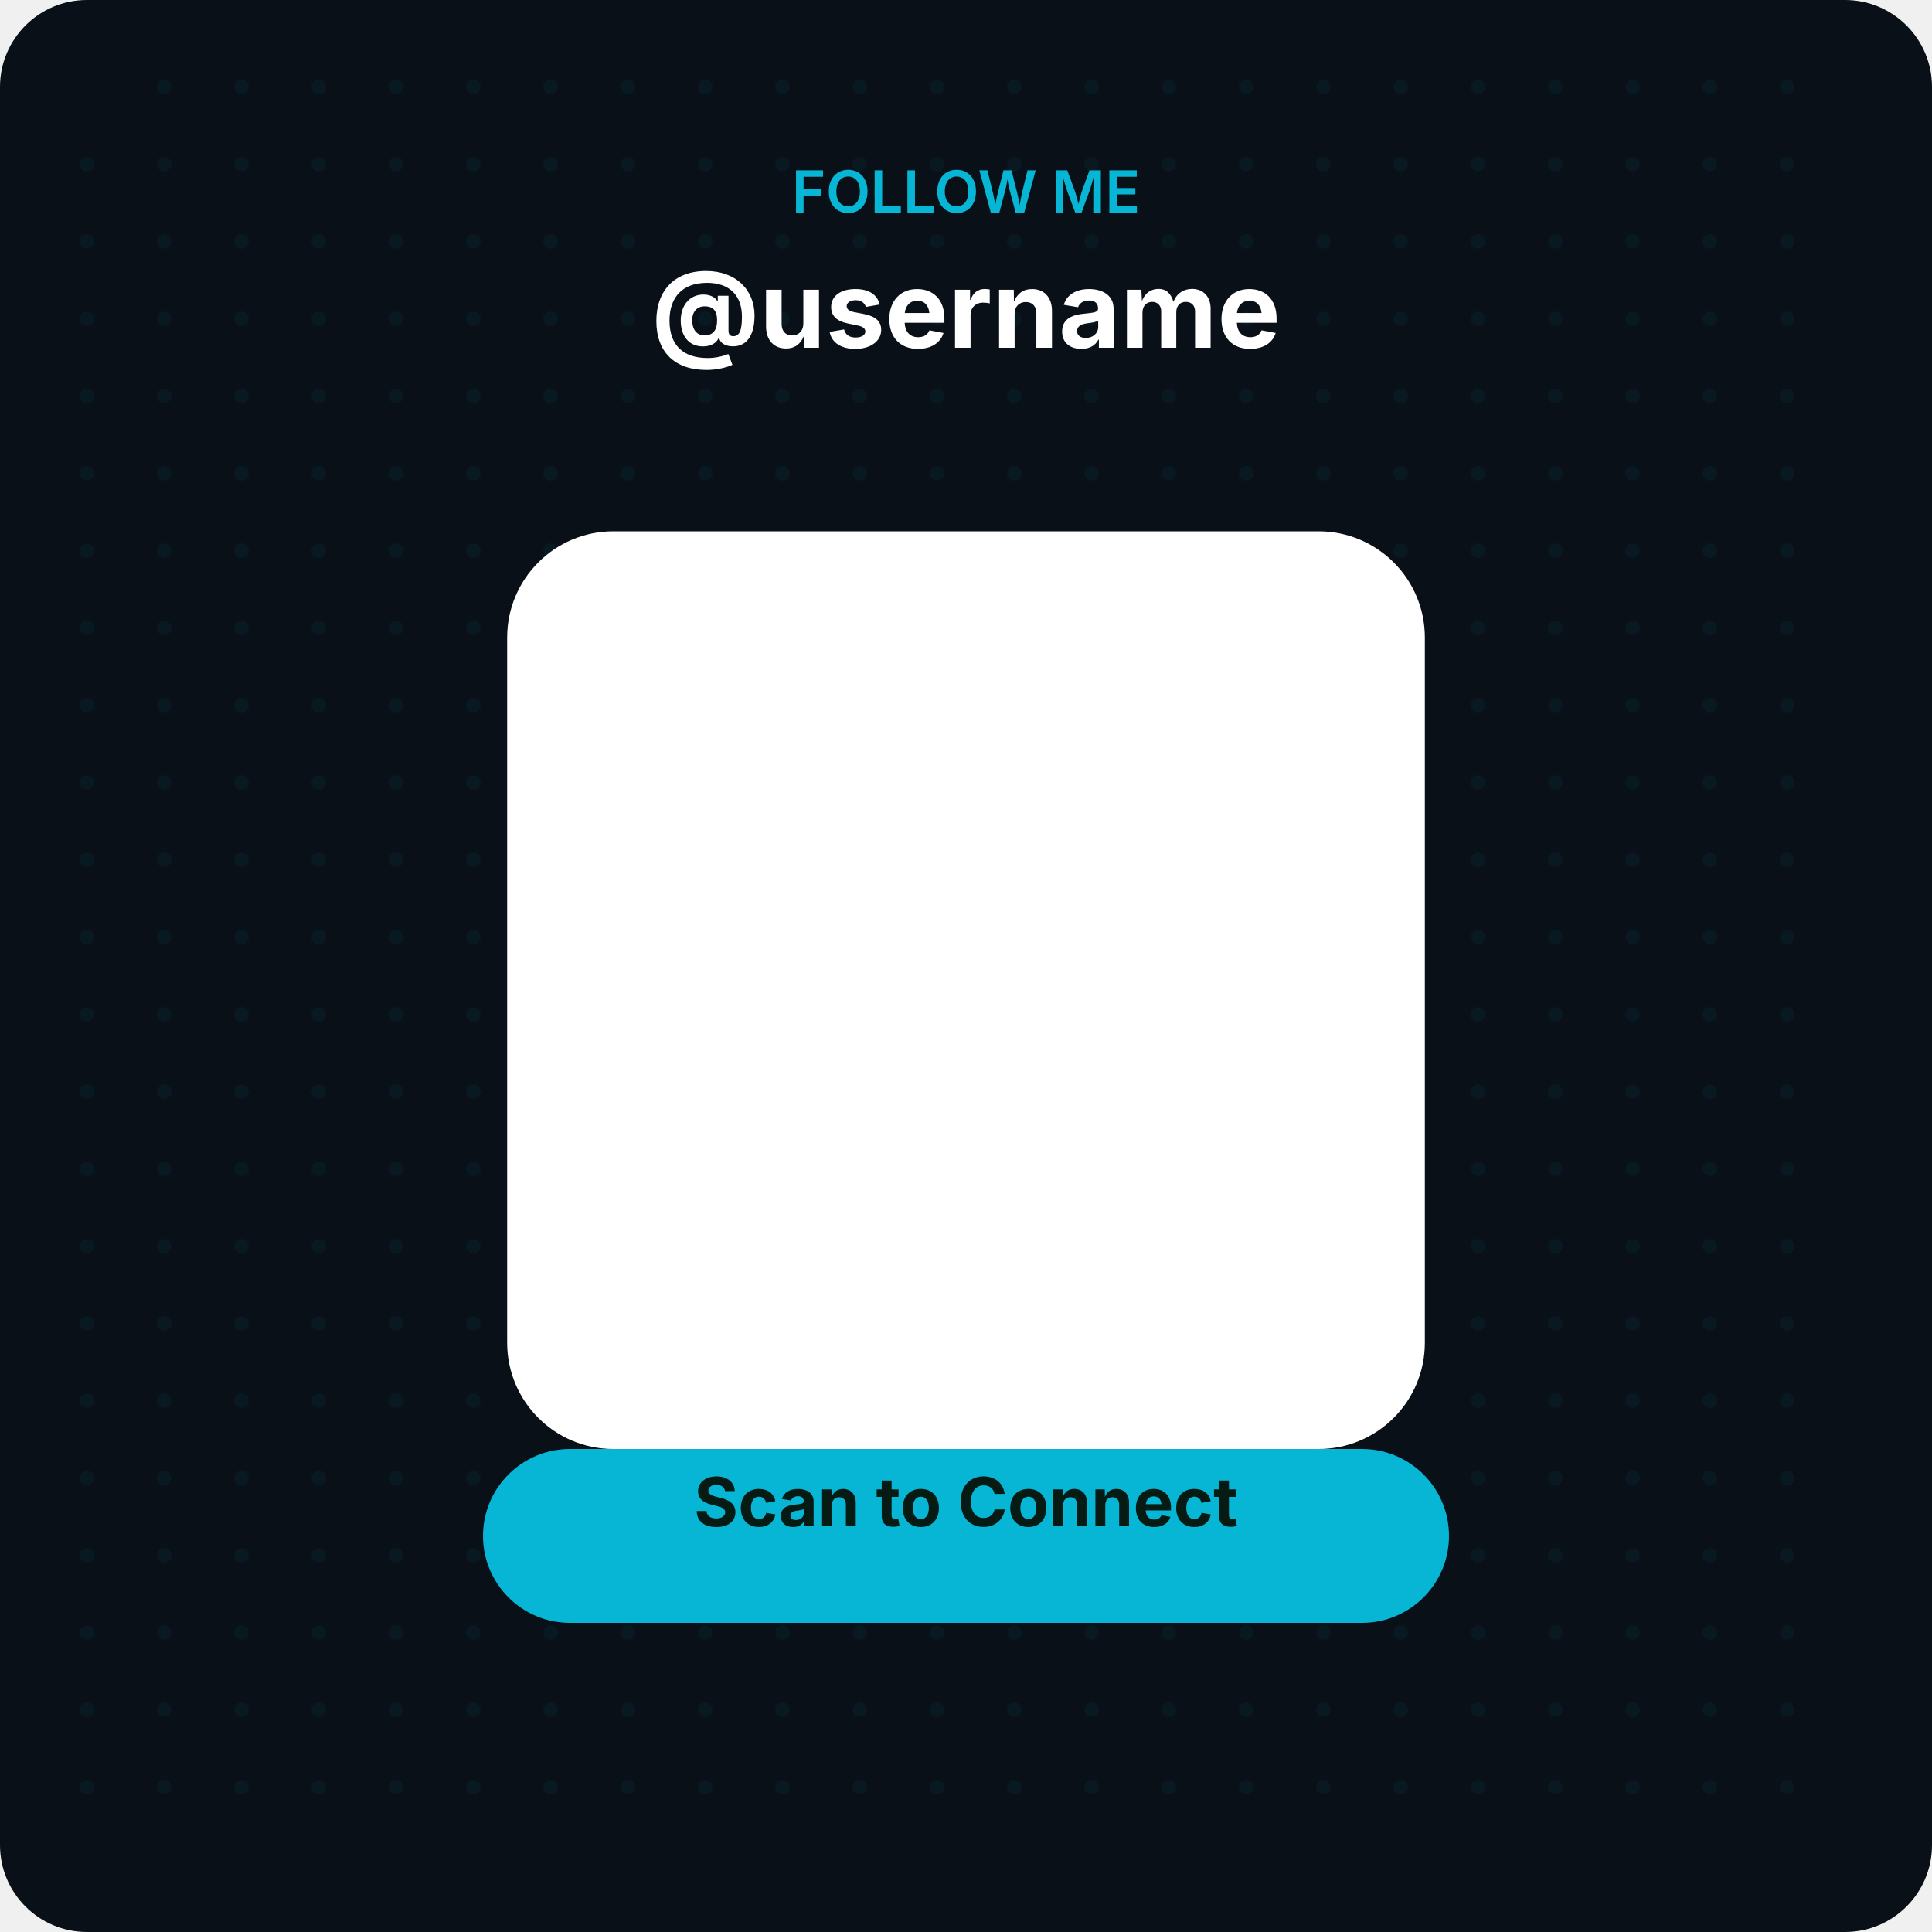
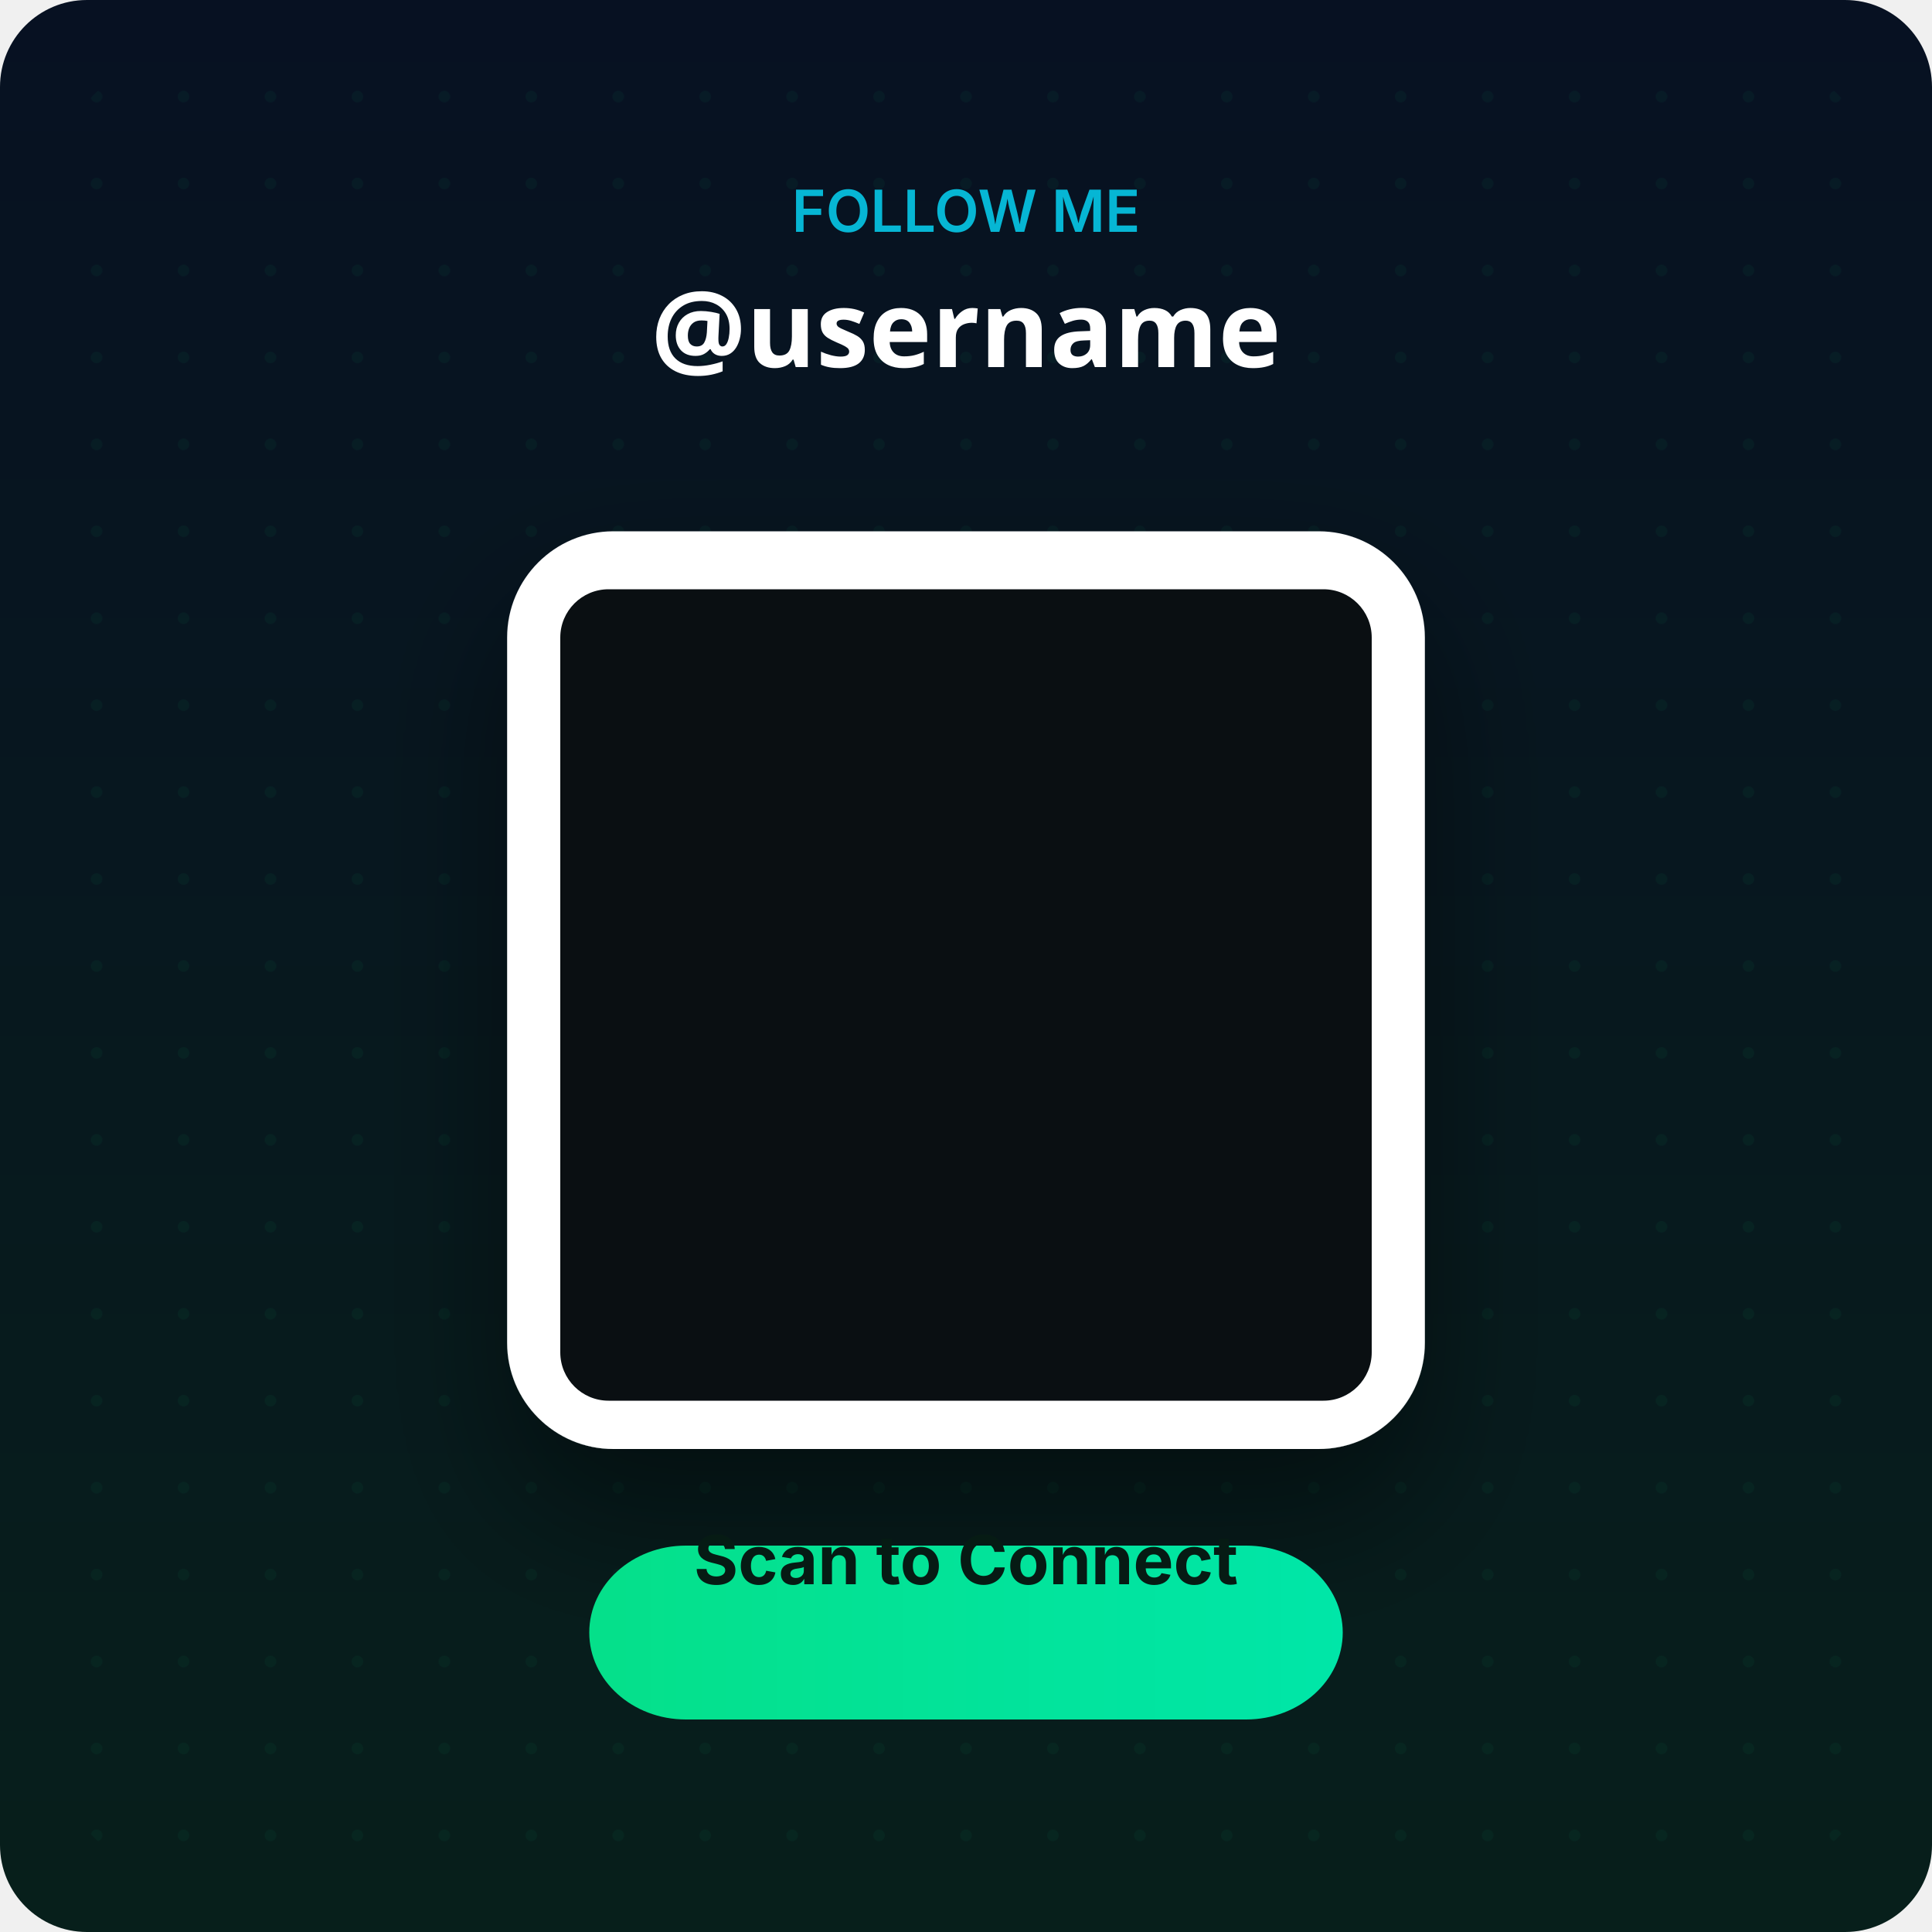
<svg xmlns="http://www.w3.org/2000/svg" width="400" height="400" viewBox="0 0 400 400">
-   <rect width="100%" height="100%" rx="18" fill="#0a1017" />
  <defs>
-     <pattern id="dots" width="16" height="16" patternUnits="userSpaceOnUse">
-       <circle cx="2" cy="2" r="1.5" fill="rgba(6,182,212,0.06)" />
+     <linearGradient id="bgGrad" x1="0" y1="0" x2="0" y2="1">
+       <stop offset="0%" stop-color="#071122" />
+       <stop offset="100%" stop-color="#071f1b" />
+     </linearGradient>
+     <pattern id="dots" width="18" height="18" patternUnits="userSpaceOnUse">
+       <circle cx="2" cy="2" r="1.2" fill="rgba(16,185,129,0.06)" />
    </pattern>
+     <filter id="f3" x="-20%" y="-20%" width="140%" height="140%">
+       <feDropShadow dx="0" dy="14" stdDeviation="14" flood-color="#000" flood-opacity="0.45" />
+     </filter>
  </defs>
-   <rect x="16" y="16" width="368" height="368" rx="12" fill="url(#dots)" />
-   <text x="50%" y="11%" text-anchor="middle" fill="#06b6d4" font-family="Inter, sans-serif" font-weight="600" font-size="12">FOLLOW ME</text>
-   <text x="50%" y="18%" text-anchor="middle" fill="#fff" font-family="Inter, sans-serif" font-weight="700" font-size="22">@username</text>
-   <rect x="105" y="110" rx="22" width="190" height="190" fill="#fff" />
-   <rect x="100" y="300" rx="18" width="200" height="36" fill="#06b6d4" />
-   <text x="50%" y="79%" text-anchor="middle" fill="#061b14" font-family="Inter, sans-serif" font-weight="700" font-size="14">Scan to Connect</text>
+   <rect width="100%" height="100%" rx="18" fill="url(#bgGrad)" />
+   <rect x="16" y="16" rx="12" width="368" height="368" fill="url(#dots)" opacity="0.9" />
+   <text x="50%" y="12%" text-anchor="middle" fill="#06b6d4" font-family="Inter, sans-serif" font-weight="600" font-size="12">FOLLOW ME</text>
+   <text x="50%" y="19%" text-anchor="middle" fill="#fff" font-family="Poppins, sans-serif" font-weight="700" font-size="22">@username</text>
+   <rect x="105" y="110" rx="22" width="190" height="190" fill="#ffffff" filter="url(#f3)" />
+   <rect x="116" y="122" rx="10" width="168" height="168" fill="#0a0f12" />
+   <rect x="122" y="320" rx="20" width="156" height="36" fill="url(#pill)" />
+   <defs>
+     <linearGradient id="pill" x1="0" y1="0" x2="1" y2="0">
+       <stop offset="0%" stop-color="#05e08a" />
+       <stop offset="100%" stop-color="#00e6a8" />
+     </linearGradient>
+   </defs>
+   <text x="50%" y="82%" text-anchor="middle" fill="#061b14" font-family="Inter, sans-serif" font-weight="700" font-size="14">Scan to Connect</text>
</svg>
